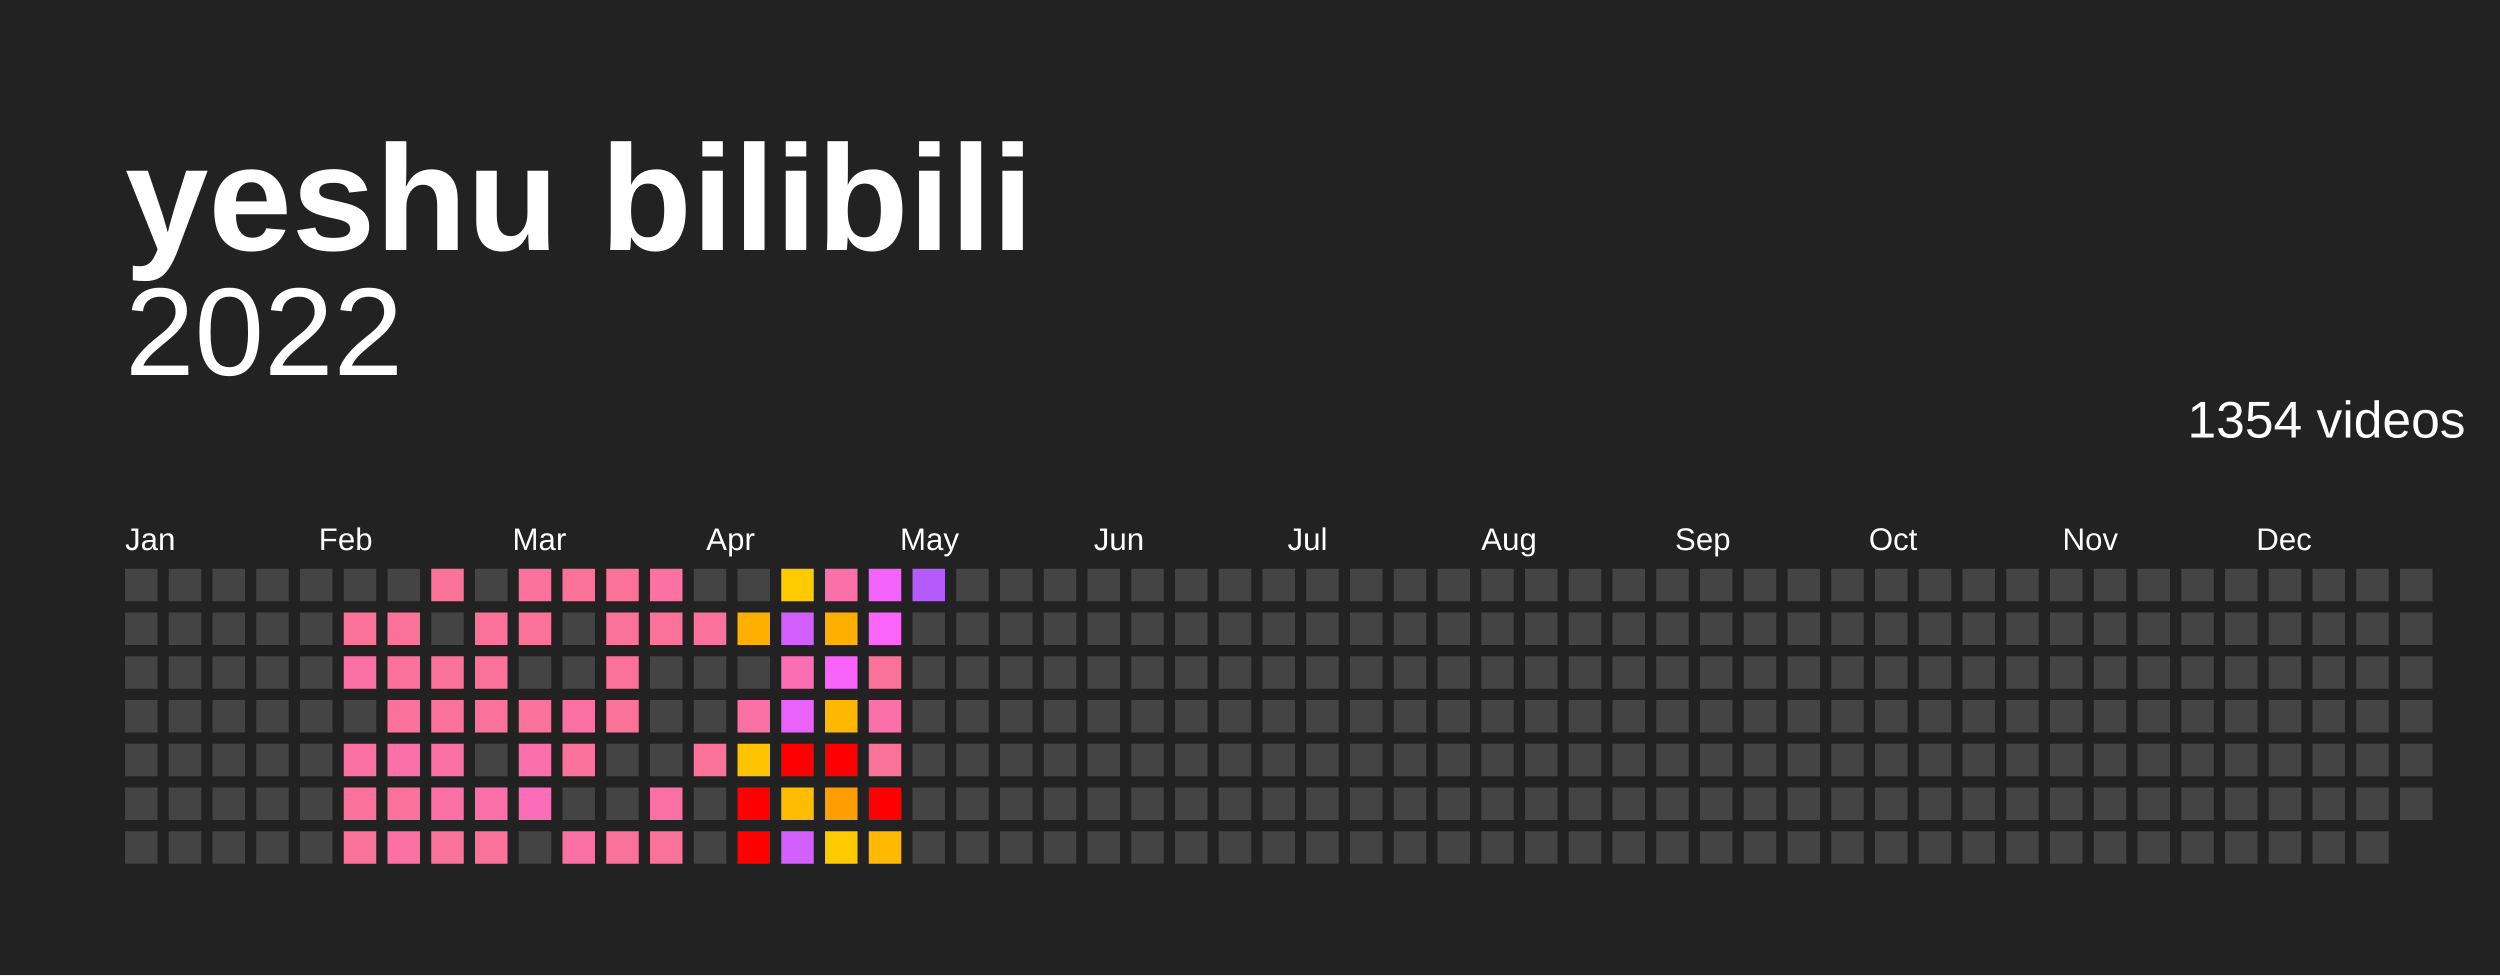
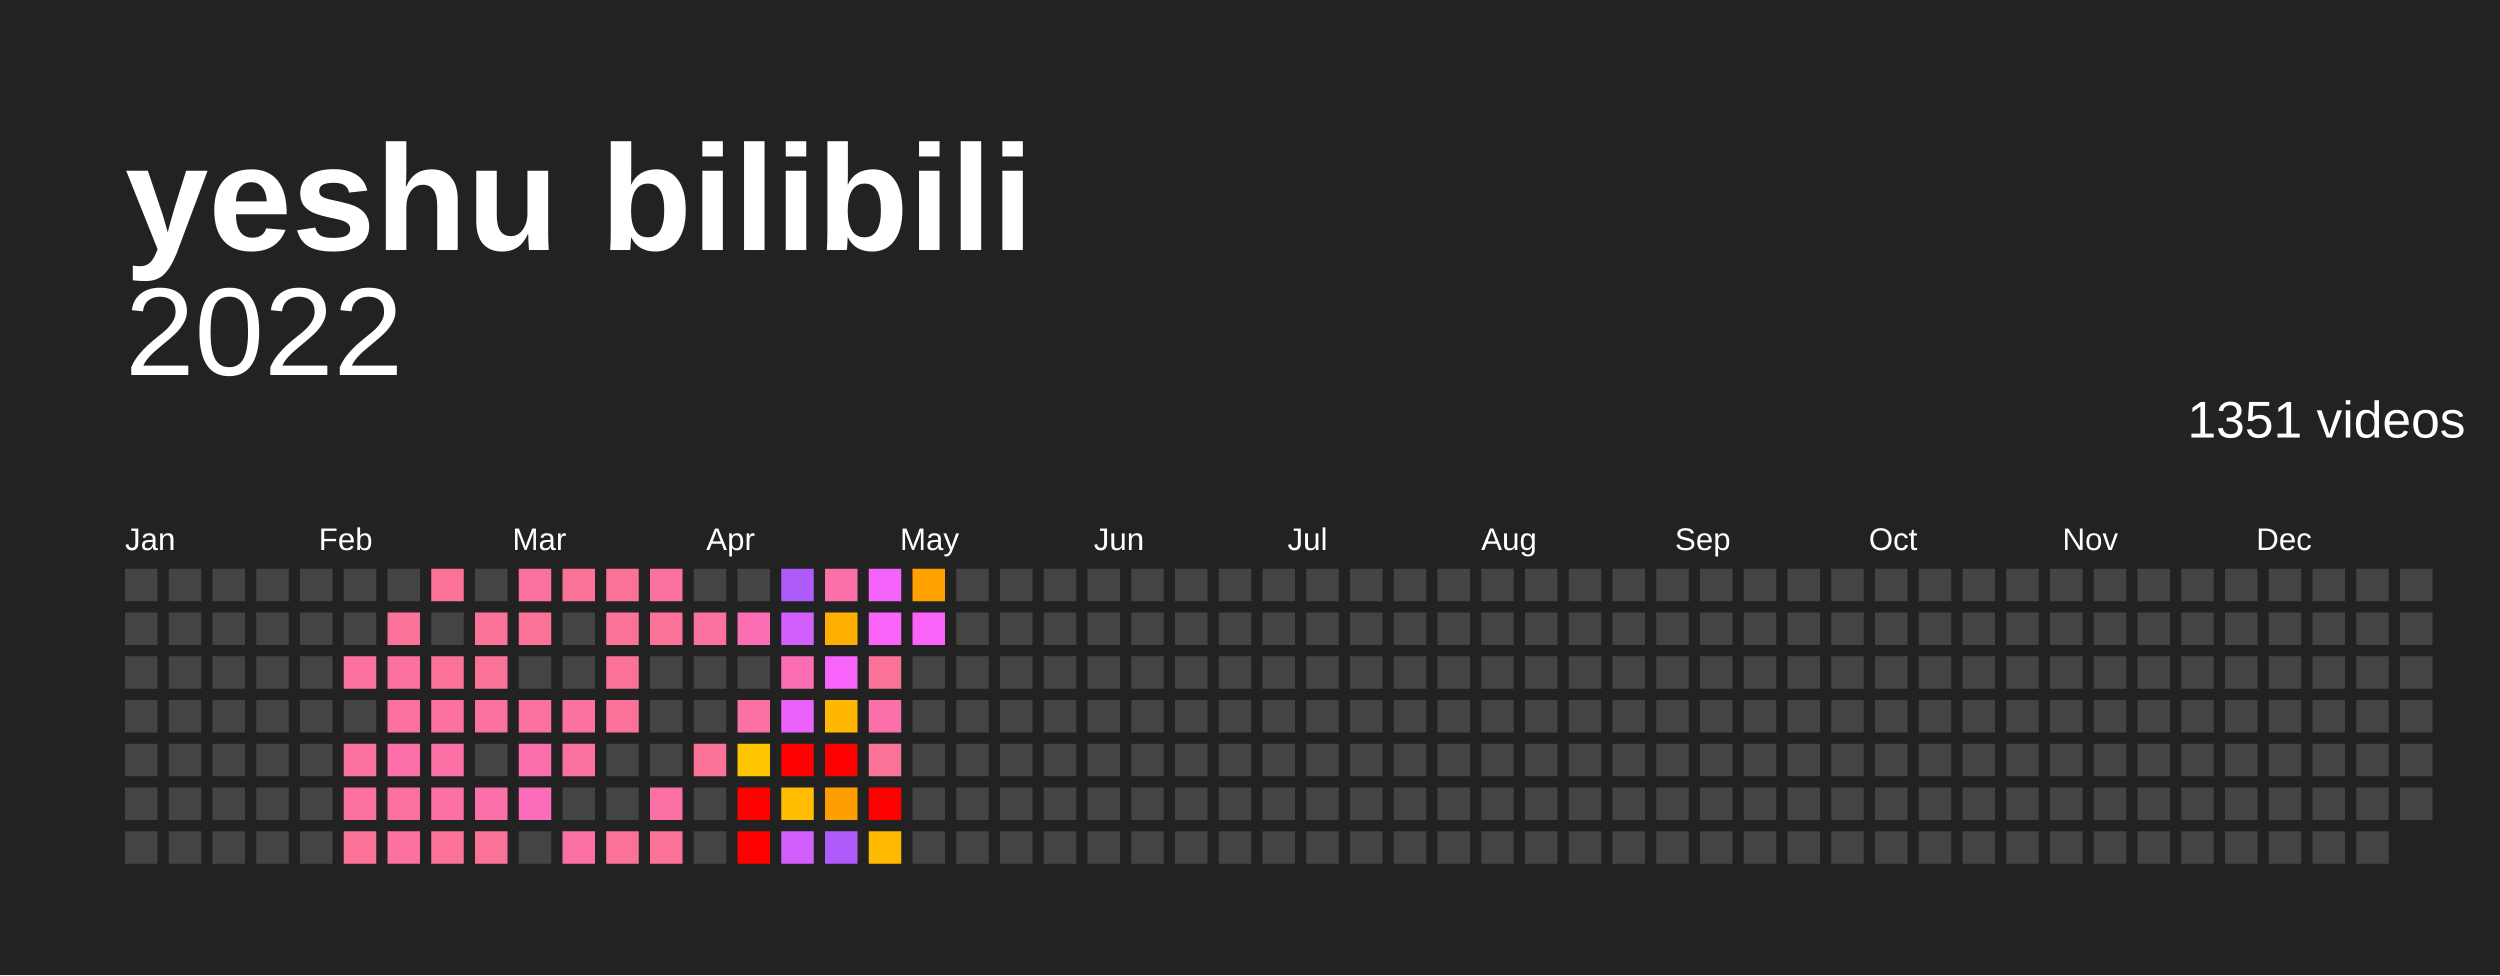
<svg xmlns="http://www.w3.org/2000/svg" baseProfile="full" height="78mm" version="1.1" viewBox="0,0,200,78" width="200mm">
  <defs />
  <rect fill="#222222" height="78" width="200" x="0" y="0" />
  <text fill="#FFFFFF" style="font-size:12px; font-family:Arial; font-weight:bold;" x="10" y="20">yeshu bilibili</text>
  <text alignment-baseline="hanging" fill="#FFFFFF" style="font-size:10.0px; font-family:Arial;" x="10" y="30">2022</text>
-   <text alignment-baseline="hanging" fill="#FFFFFF" style="font-size:4.125px; font-family:Arial;" x="175" y="35">1354 videos</text>
+   <text alignment-baseline="hanging" fill="#FFFFFF" style="font-size:4.125px; font-family:Arial;" x="175" y="35">1351 videos</text>
  <text fill="#FFFFFF" style="font-size:2.5px; font-family:Arial" x="10.0" y="44">Jan</text>
  <text fill="#FFFFFF" style="font-size:2.5px; font-family:Arial" x="25.5" y="44">Feb</text>
  <text fill="#FFFFFF" style="font-size:2.5px; font-family:Arial" x="41.0" y="44">Mar</text>
  <text fill="#FFFFFF" style="font-size:2.5px; font-family:Arial" x="56.5" y="44">Apr</text>
  <text fill="#FFFFFF" style="font-size:2.5px; font-family:Arial" x="72.0" y="44">May</text>
  <text fill="#FFFFFF" style="font-size:2.5px; font-family:Arial" x="87.5" y="44">Jun</text>
  <text fill="#FFFFFF" style="font-size:2.5px; font-family:Arial" x="103.0" y="44">Jul</text>
  <text fill="#FFFFFF" style="font-size:2.5px; font-family:Arial" x="118.5" y="44">Aug</text>
  <text fill="#FFFFFF" style="font-size:2.5px; font-family:Arial" x="134.0" y="44">Sep</text>
  <text fill="#FFFFFF" style="font-size:2.5px; font-family:Arial" x="149.5" y="44">Oct</text>
  <text fill="#FFFFFF" style="font-size:2.5px; font-family:Arial" x="165.0" y="44">Nov</text>
  <text fill="#FFFFFF" style="font-size:2.5px; font-family:Arial" x="180.5" y="44">Dec</text>
  <rect fill="#444444" height="2.6" width="2.6" x="10.0" y="45.5" />
  <rect fill="#444444" height="2.6" width="2.6" x="10.0" y="49.0" />
  <rect fill="#444444" height="2.6" width="2.6" x="10.0" y="52.5" />
  <rect fill="#444444" height="2.6" width="2.6" x="10.0" y="56.0" />
  <rect fill="#444444" height="2.6" width="2.6" x="10.0" y="59.5" />
  <rect fill="#444444" height="2.6" width="2.6" x="10.0" y="63.0" />
  <rect fill="#444444" height="2.6" width="2.6" x="10.0" y="66.5" />
  <rect fill="#444444" height="2.6" width="2.6" x="13.5" y="45.5" />
  <rect fill="#444444" height="2.6" width="2.6" x="13.5" y="49.0" />
  <rect fill="#444444" height="2.6" width="2.6" x="13.5" y="52.5" />
  <rect fill="#444444" height="2.6" width="2.6" x="13.5" y="56.0" />
  <rect fill="#444444" height="2.6" width="2.6" x="13.5" y="59.5" />
  <rect fill="#444444" height="2.6" width="2.6" x="13.5" y="63.0" />
  <rect fill="#444444" height="2.6" width="2.6" x="13.5" y="66.5" />
  <rect fill="#444444" height="2.6" width="2.6" x="17.0" y="45.5" />
  <rect fill="#444444" height="2.6" width="2.6" x="17.0" y="49.0" />
  <rect fill="#444444" height="2.6" width="2.6" x="17.0" y="52.5" />
  <rect fill="#444444" height="2.6" width="2.6" x="17.0" y="56.0" />
  <rect fill="#444444" height="2.6" width="2.6" x="17.0" y="59.5" />
  <rect fill="#444444" height="2.6" width="2.6" x="17.0" y="63.0" />
  <rect fill="#444444" height="2.6" width="2.6" x="17.0" y="66.5" />
  <rect fill="#444444" height="2.6" width="2.6" x="20.5" y="45.5" />
  <rect fill="#444444" height="2.6" width="2.6" x="20.5" y="49.0" />
  <rect fill="#444444" height="2.6" width="2.6" x="20.5" y="52.5" />
  <rect fill="#444444" height="2.6" width="2.6" x="20.5" y="56.0" />
  <rect fill="#444444" height="2.6" width="2.6" x="20.5" y="59.5" />
  <rect fill="#444444" height="2.6" width="2.6" x="20.5" y="63.0" />
  <rect fill="#444444" height="2.6" width="2.6" x="20.5" y="66.5" />
  <rect fill="#444444" height="2.6" width="2.6" x="24.0" y="45.5" />
  <rect fill="#444444" height="2.6" width="2.6" x="24.0" y="49.0" />
  <rect fill="#444444" height="2.6" width="2.6" x="24.0" y="52.5" />
  <rect fill="#444444" height="2.6" width="2.6" x="24.0" y="56.0" />
  <rect fill="#444444" height="2.6" width="2.6" x="24.0" y="59.5" />
  <rect fill="#444444" height="2.6" width="2.6" x="24.0" y="63.0" />
  <rect fill="#444444" height="2.6" width="2.6" x="24.0" y="66.5" />
  <rect fill="#444444" height="2.6" width="2.6" x="27.5" y="45.5" />
-   <rect fill="#fb7299" height="2.6" width="2.6" x="27.5" y="49.0" />
-   <rect fill="#fb70a4" height="2.6" width="2.6" x="27.5" y="52.5" />
+   <rect fill="#444444" height="2.6" width="2.6" x="27.5" y="49.0" />
+   <rect fill="#fb719d" height="2.6" width="2.6" x="27.5" y="52.5" />
  <rect fill="#444444" height="2.6" width="2.6" x="27.5" y="56.0" />
  <rect fill="#fb71a1" height="2.6" width="2.6" x="27.5" y="59.5" />
  <rect fill="#fb719d" height="2.6" width="2.6" x="27.5" y="63.0" />
  <rect fill="#fb7299" height="2.6" width="2.6" x="27.5" y="66.5" />
  <rect fill="#444444" height="2.6" width="2.6" x="31.0" y="45.5" />
  <rect fill="#fb7299" height="2.6" width="2.6" x="31.0" y="49.0" />
  <rect fill="#fb719d" height="2.6" width="2.6" x="31.0" y="52.5" />
  <rect fill="#fb719d" height="2.6" width="2.6" x="31.0" y="56.0" />
  <rect fill="#fb70a8" height="2.6" width="2.6" x="31.0" y="59.5" />
  <rect fill="#fb719d" height="2.6" width="2.6" x="31.0" y="63.0" />
  <rect fill="#fb71a1" height="2.6" width="2.6" x="31.0" y="66.5" />
  <rect fill="#fb7299" height="2.6" width="2.6" x="34.5" y="45.5" />
  <rect fill="#444444" height="2.6" width="2.6" x="34.5" y="49.0" />
  <rect fill="#fb7299" height="2.6" width="2.6" x="34.5" y="52.5" />
  <rect fill="#fb719d" height="2.6" width="2.6" x="34.5" y="56.0" />
  <rect fill="#fb70a4" height="2.6" width="2.6" x="34.5" y="59.5" />
  <rect fill="#fb70a4" height="2.6" width="2.6" x="34.5" y="63.0" />
  <rect fill="#fb7299" height="2.6" width="2.6" x="34.5" y="66.5" />
  <rect fill="#444444" height="2.6" width="2.6" x="38.0" y="45.5" />
  <rect fill="#fb7299" height="2.6" width="2.6" x="38.0" y="49.0" />
  <rect fill="#fb7299" height="2.6" width="2.6" x="38.0" y="52.5" />
  <rect fill="#fb719d" height="2.6" width="2.6" x="38.0" y="56.0" />
  <rect fill="#444444" height="2.6" width="2.6" x="38.0" y="59.5" />
  <rect fill="#fb70a8" height="2.6" width="2.6" x="38.0" y="63.0" />
  <rect fill="#fb7299" height="2.6" width="2.6" x="38.0" y="66.5" />
  <rect fill="#fb719d" height="2.6" width="2.6" x="41.5" y="45.5" />
  <rect fill="#fb7299" height="2.6" width="2.6" x="41.5" y="49.0" />
  <rect fill="#444444" height="2.6" width="2.6" x="41.5" y="52.5" />
  <rect fill="#fb719d" height="2.6" width="2.6" x="41.5" y="56.0" />
  <rect fill="#fb6fac" height="2.6" width="2.6" x="41.5" y="59.5" />
  <rect fill="#fb6db8" height="2.6" width="2.6" x="41.5" y="63.0" />
  <rect fill="#444444" height="2.6" width="2.6" x="41.5" y="66.5" />
  <rect fill="#fb7299" height="2.6" width="2.6" x="45.0" y="45.5" />
  <rect fill="#444444" height="2.6" width="2.6" x="45.0" y="49.0" />
  <rect fill="#444444" height="2.6" width="2.6" x="45.0" y="52.5" />
  <rect fill="#fb71a1" height="2.6" width="2.6" x="45.0" y="56.0" />
  <rect fill="#fb719d" height="2.6" width="2.6" x="45.0" y="59.5" />
  <rect fill="#444444" height="2.6" width="2.6" x="45.0" y="63.0" />
  <rect fill="#fb70a4" height="2.6" width="2.6" x="45.0" y="66.5" />
  <rect fill="#fb7299" height="2.6" width="2.6" x="48.5" y="45.5" />
  <rect fill="#fb7299" height="2.6" width="2.6" x="48.5" y="49.0" />
  <rect fill="#fb7299" height="2.6" width="2.6" x="48.5" y="52.5" />
  <rect fill="#fb7299" height="2.6" width="2.6" x="48.5" y="56.0" />
  <rect fill="#444444" height="2.6" width="2.6" x="48.5" y="59.5" />
  <rect fill="#444444" height="2.6" width="2.6" x="48.5" y="63.0" />
  <rect fill="#fb7299" height="2.6" width="2.6" x="48.5" y="66.5" />
  <rect fill="#fb71a1" height="2.6" width="2.6" x="52.0" y="45.5" />
  <rect fill="#fb7299" height="2.6" width="2.6" x="52.0" y="49.0" />
  <rect fill="#444444" height="2.6" width="2.6" x="52.0" y="52.5" />
  <rect fill="#444444" height="2.6" width="2.6" x="52.0" y="56.0" />
  <rect fill="#444444" height="2.6" width="2.6" x="52.0" y="59.5" />
  <rect fill="#fb70a4" height="2.6" width="2.6" x="52.0" y="63.0" />
  <rect fill="#fb7299" height="2.6" width="2.6" x="52.0" y="66.5" />
  <rect fill="#444444" height="2.6" width="2.6" x="55.5" y="45.5" />
  <rect fill="#fb719d" height="2.6" width="2.6" x="55.5" y="49.0" />
  <rect fill="#444444" height="2.6" width="2.6" x="55.5" y="52.5" />
  <rect fill="#444444" height="2.6" width="2.6" x="55.5" y="56.0" />
  <rect fill="#fb7299" height="2.6" width="2.6" x="55.5" y="59.5" />
  <rect fill="#444444" height="2.6" width="2.6" x="55.5" y="63.0" />
  <rect fill="#444444" height="2.6" width="2.6" x="55.5" y="66.5" />
  <rect fill="#444444" height="2.6" width="2.6" x="59.0" y="45.5" />
-   <rect fill="#ffaf00" height="2.6" width="2.6" x="59.0" y="49.0" />
+   <rect fill="#fb6eb4" height="2.6" width="2.6" x="59.0" y="49.0" />
  <rect fill="#444444" height="2.6" width="2.6" x="59.0" y="52.5" />
  <rect fill="#fb70a4" height="2.6" width="2.6" x="59.0" y="56.0" />
  <rect fill="#ffc400" height="2.6" width="2.6" x="59.0" y="59.5" />
  <rect fill="red" height="2.6" width="2.6" x="59.0" y="63.0" />
  <rect fill="red" height="2.6" width="2.6" x="59.0" y="66.5" />
-   <rect fill="#ffca00" height="2.6" width="2.6" x="62.5" y="45.5" />
+   <rect fill="#af5bfb" height="2.6" width="2.6" x="62.5" y="45.5" />
  <rect fill="#d25ffb" height="2.6" width="2.6" x="62.5" y="49.0" />
  <rect fill="#fb6eb4" height="2.6" width="2.6" x="62.5" y="52.5" />
  <rect fill="#ea62fb" height="2.6" width="2.6" x="62.5" y="56.0" />
  <rect fill="red" height="2.6" width="2.6" x="62.5" y="59.5" />
  <rect fill="#ffbc00" height="2.6" width="2.6" x="62.5" y="63.0" />
  <rect fill="#d25ffb" height="2.6" width="2.6" x="62.5" y="66.5" />
  <rect fill="#fb70a8" height="2.6" width="2.6" x="66.0" y="45.5" />
  <rect fill="#ffaf00" height="2.6" width="2.6" x="66.0" y="49.0" />
  <rect fill="#f864fb" height="2.6" width="2.6" x="66.0" y="52.5" />
  <rect fill="#ffb700" height="2.6" width="2.6" x="66.0" y="56.0" />
  <rect fill="red" height="2.6" width="2.6" x="66.0" y="59.5" />
  <rect fill="#ff9e00" height="2.6" width="2.6" x="66.0" y="63.0" />
-   <rect fill="#ffca00" height="2.6" width="2.6" x="66.0" y="66.5" />
+   <rect fill="#af5bfb" height="2.6" width="2.6" x="66.0" y="66.5" />
  <rect fill="#f463fb" height="2.6" width="2.6" x="69.5" y="45.5" />
  <rect fill="#fb64f9" height="2.6" width="2.6" x="69.5" y="49.0" />
  <rect fill="#fb7299" height="2.6" width="2.6" x="69.5" y="52.5" />
  <rect fill="#fb70a8" height="2.6" width="2.6" x="69.5" y="56.0" />
  <rect fill="#fb7299" height="2.6" width="2.6" x="69.5" y="59.5" />
  <rect fill="red" height="2.6" width="2.6" x="69.5" y="63.0" />
  <rect fill="#ffb900" height="2.6" width="2.6" x="69.5" y="66.5" />
-   <rect fill="#b45bfb" height="2.6" width="2.6" x="73.0" y="45.5" />
-   <rect fill="#444444" height="2.6" width="2.6" x="73.0" y="49.0" />
+   <rect fill="#ffa200" height="2.6" width="2.6" x="73.0" y="45.5" />
+   <rect fill="#fb64f9" height="2.6" width="2.6" x="73.0" y="49.0" />
  <rect fill="#444444" height="2.6" width="2.6" x="73.0" y="52.5" />
  <rect fill="#444444" height="2.6" width="2.6" x="73.0" y="56.0" />
  <rect fill="#444444" height="2.6" width="2.6" x="73.0" y="59.5" />
  <rect fill="#444444" height="2.6" width="2.6" x="73.0" y="63.0" />
  <rect fill="#444444" height="2.6" width="2.6" x="73.0" y="66.5" />
  <rect fill="#444444" height="2.6" width="2.6" x="76.5" y="45.5" />
  <rect fill="#444444" height="2.6" width="2.6" x="76.5" y="49.0" />
  <rect fill="#444444" height="2.6" width="2.6" x="76.5" y="52.5" />
  <rect fill="#444444" height="2.6" width="2.6" x="76.5" y="56.0" />
  <rect fill="#444444" height="2.6" width="2.6" x="76.5" y="59.5" />
  <rect fill="#444444" height="2.6" width="2.6" x="76.5" y="63.0" />
  <rect fill="#444444" height="2.6" width="2.6" x="76.5" y="66.5" />
  <rect fill="#444444" height="2.6" width="2.6" x="80.0" y="45.5" />
  <rect fill="#444444" height="2.6" width="2.6" x="80.0" y="49.0" />
  <rect fill="#444444" height="2.6" width="2.6" x="80.0" y="52.5" />
  <rect fill="#444444" height="2.6" width="2.6" x="80.0" y="56.0" />
  <rect fill="#444444" height="2.6" width="2.6" x="80.0" y="59.5" />
  <rect fill="#444444" height="2.6" width="2.6" x="80.0" y="63.0" />
  <rect fill="#444444" height="2.6" width="2.6" x="80.0" y="66.5" />
  <rect fill="#444444" height="2.6" width="2.6" x="83.5" y="45.5" />
  <rect fill="#444444" height="2.6" width="2.6" x="83.5" y="49.0" />
  <rect fill="#444444" height="2.6" width="2.6" x="83.5" y="52.5" />
  <rect fill="#444444" height="2.6" width="2.6" x="83.5" y="56.0" />
  <rect fill="#444444" height="2.6" width="2.6" x="83.5" y="59.5" />
  <rect fill="#444444" height="2.6" width="2.6" x="83.5" y="63.0" />
  <rect fill="#444444" height="2.6" width="2.6" x="83.5" y="66.5" />
  <rect fill="#444444" height="2.6" width="2.6" x="87.0" y="45.5" />
  <rect fill="#444444" height="2.6" width="2.6" x="87.0" y="49.0" />
  <rect fill="#444444" height="2.6" width="2.6" x="87.0" y="52.5" />
  <rect fill="#444444" height="2.6" width="2.6" x="87.0" y="56.0" />
  <rect fill="#444444" height="2.6" width="2.6" x="87.0" y="59.5" />
  <rect fill="#444444" height="2.6" width="2.6" x="87.0" y="63.0" />
  <rect fill="#444444" height="2.6" width="2.6" x="87.0" y="66.5" />
  <rect fill="#444444" height="2.6" width="2.6" x="90.5" y="45.5" />
  <rect fill="#444444" height="2.6" width="2.6" x="90.5" y="49.0" />
  <rect fill="#444444" height="2.6" width="2.6" x="90.5" y="52.5" />
  <rect fill="#444444" height="2.6" width="2.6" x="90.5" y="56.0" />
  <rect fill="#444444" height="2.6" width="2.6" x="90.5" y="59.5" />
  <rect fill="#444444" height="2.6" width="2.6" x="90.5" y="63.0" />
  <rect fill="#444444" height="2.6" width="2.6" x="90.5" y="66.5" />
  <rect fill="#444444" height="2.6" width="2.6" x="94.0" y="45.5" />
  <rect fill="#444444" height="2.6" width="2.6" x="94.0" y="49.0" />
  <rect fill="#444444" height="2.6" width="2.6" x="94.0" y="52.5" />
  <rect fill="#444444" height="2.6" width="2.6" x="94.0" y="56.0" />
  <rect fill="#444444" height="2.6" width="2.6" x="94.0" y="59.5" />
  <rect fill="#444444" height="2.6" width="2.6" x="94.0" y="63.0" />
  <rect fill="#444444" height="2.6" width="2.6" x="94.0" y="66.5" />
  <rect fill="#444444" height="2.6" width="2.6" x="97.5" y="45.5" />
  <rect fill="#444444" height="2.6" width="2.6" x="97.5" y="49.0" />
  <rect fill="#444444" height="2.6" width="2.6" x="97.5" y="52.5" />
  <rect fill="#444444" height="2.6" width="2.6" x="97.5" y="56.0" />
  <rect fill="#444444" height="2.6" width="2.6" x="97.5" y="59.5" />
  <rect fill="#444444" height="2.6" width="2.6" x="97.5" y="63.0" />
  <rect fill="#444444" height="2.6" width="2.6" x="97.5" y="66.5" />
  <rect fill="#444444" height="2.6" width="2.6" x="101.0" y="45.5" />
  <rect fill="#444444" height="2.6" width="2.6" x="101.0" y="49.0" />
  <rect fill="#444444" height="2.6" width="2.6" x="101.0" y="52.5" />
  <rect fill="#444444" height="2.6" width="2.6" x="101.0" y="56.0" />
  <rect fill="#444444" height="2.6" width="2.6" x="101.0" y="59.5" />
  <rect fill="#444444" height="2.6" width="2.6" x="101.0" y="63.0" />
  <rect fill="#444444" height="2.6" width="2.6" x="101.0" y="66.5" />
  <rect fill="#444444" height="2.6" width="2.6" x="104.5" y="45.5" />
  <rect fill="#444444" height="2.6" width="2.6" x="104.5" y="49.0" />
  <rect fill="#444444" height="2.6" width="2.6" x="104.5" y="52.5" />
  <rect fill="#444444" height="2.6" width="2.6" x="104.5" y="56.0" />
  <rect fill="#444444" height="2.6" width="2.6" x="104.5" y="59.5" />
  <rect fill="#444444" height="2.6" width="2.6" x="104.5" y="63.0" />
  <rect fill="#444444" height="2.6" width="2.6" x="104.5" y="66.5" />
  <rect fill="#444444" height="2.6" width="2.6" x="108.0" y="45.5" />
  <rect fill="#444444" height="2.6" width="2.6" x="108.0" y="49.0" />
  <rect fill="#444444" height="2.6" width="2.6" x="108.0" y="52.5" />
  <rect fill="#444444" height="2.6" width="2.6" x="108.0" y="56.0" />
  <rect fill="#444444" height="2.6" width="2.6" x="108.0" y="59.5" />
  <rect fill="#444444" height="2.6" width="2.6" x="108.0" y="63.0" />
  <rect fill="#444444" height="2.6" width="2.6" x="108.0" y="66.5" />
  <rect fill="#444444" height="2.6" width="2.6" x="111.5" y="45.5" />
  <rect fill="#444444" height="2.6" width="2.6" x="111.5" y="49.0" />
  <rect fill="#444444" height="2.6" width="2.6" x="111.5" y="52.5" />
  <rect fill="#444444" height="2.6" width="2.6" x="111.5" y="56.0" />
  <rect fill="#444444" height="2.6" width="2.6" x="111.5" y="59.5" />
  <rect fill="#444444" height="2.6" width="2.6" x="111.5" y="63.0" />
  <rect fill="#444444" height="2.6" width="2.6" x="111.5" y="66.5" />
  <rect fill="#444444" height="2.6" width="2.6" x="115.0" y="45.5" />
  <rect fill="#444444" height="2.6" width="2.6" x="115.0" y="49.0" />
  <rect fill="#444444" height="2.6" width="2.6" x="115.0" y="52.5" />
  <rect fill="#444444" height="2.6" width="2.6" x="115.0" y="56.0" />
  <rect fill="#444444" height="2.6" width="2.6" x="115.0" y="59.5" />
  <rect fill="#444444" height="2.6" width="2.6" x="115.0" y="63.0" />
  <rect fill="#444444" height="2.6" width="2.6" x="115.0" y="66.5" />
  <rect fill="#444444" height="2.6" width="2.6" x="118.5" y="45.5" />
  <rect fill="#444444" height="2.6" width="2.6" x="118.5" y="49.0" />
  <rect fill="#444444" height="2.6" width="2.6" x="118.5" y="52.5" />
  <rect fill="#444444" height="2.6" width="2.6" x="118.5" y="56.0" />
  <rect fill="#444444" height="2.6" width="2.6" x="118.5" y="59.5" />
  <rect fill="#444444" height="2.6" width="2.6" x="118.5" y="63.0" />
  <rect fill="#444444" height="2.6" width="2.6" x="118.5" y="66.5" />
  <rect fill="#444444" height="2.6" width="2.6" x="122.0" y="45.5" />
  <rect fill="#444444" height="2.6" width="2.6" x="122.0" y="49.0" />
  <rect fill="#444444" height="2.6" width="2.6" x="122.0" y="52.5" />
  <rect fill="#444444" height="2.6" width="2.6" x="122.0" y="56.0" />
  <rect fill="#444444" height="2.6" width="2.6" x="122.0" y="59.5" />
  <rect fill="#444444" height="2.6" width="2.6" x="122.0" y="63.0" />
  <rect fill="#444444" height="2.6" width="2.6" x="122.0" y="66.5" />
  <rect fill="#444444" height="2.6" width="2.6" x="125.5" y="45.5" />
  <rect fill="#444444" height="2.6" width="2.6" x="125.5" y="49.0" />
  <rect fill="#444444" height="2.6" width="2.6" x="125.5" y="52.5" />
  <rect fill="#444444" height="2.6" width="2.6" x="125.5" y="56.0" />
  <rect fill="#444444" height="2.6" width="2.6" x="125.5" y="59.5" />
  <rect fill="#444444" height="2.6" width="2.6" x="125.5" y="63.0" />
  <rect fill="#444444" height="2.6" width="2.6" x="125.5" y="66.5" />
  <rect fill="#444444" height="2.6" width="2.6" x="129.0" y="45.5" />
  <rect fill="#444444" height="2.6" width="2.6" x="129.0" y="49.0" />
  <rect fill="#444444" height="2.6" width="2.6" x="129.0" y="52.5" />
  <rect fill="#444444" height="2.6" width="2.6" x="129.0" y="56.0" />
  <rect fill="#444444" height="2.6" width="2.6" x="129.0" y="59.5" />
  <rect fill="#444444" height="2.6" width="2.6" x="129.0" y="63.0" />
  <rect fill="#444444" height="2.6" width="2.6" x="129.0" y="66.5" />
  <rect fill="#444444" height="2.6" width="2.6" x="132.5" y="45.5" />
  <rect fill="#444444" height="2.6" width="2.6" x="132.5" y="49.0" />
  <rect fill="#444444" height="2.6" width="2.6" x="132.5" y="52.5" />
  <rect fill="#444444" height="2.6" width="2.6" x="132.5" y="56.0" />
  <rect fill="#444444" height="2.6" width="2.6" x="132.5" y="59.5" />
  <rect fill="#444444" height="2.6" width="2.6" x="132.5" y="63.0" />
  <rect fill="#444444" height="2.6" width="2.6" x="132.5" y="66.5" />
  <rect fill="#444444" height="2.6" width="2.6" x="136.0" y="45.5" />
  <rect fill="#444444" height="2.6" width="2.6" x="136.0" y="49.0" />
  <rect fill="#444444" height="2.6" width="2.6" x="136.0" y="52.5" />
  <rect fill="#444444" height="2.6" width="2.6" x="136.0" y="56.0" />
  <rect fill="#444444" height="2.6" width="2.6" x="136.0" y="59.5" />
  <rect fill="#444444" height="2.6" width="2.6" x="136.0" y="63.0" />
  <rect fill="#444444" height="2.6" width="2.6" x="136.0" y="66.5" />
  <rect fill="#444444" height="2.6" width="2.6" x="139.5" y="45.5" />
  <rect fill="#444444" height="2.6" width="2.6" x="139.5" y="49.0" />
  <rect fill="#444444" height="2.6" width="2.6" x="139.5" y="52.5" />
  <rect fill="#444444" height="2.6" width="2.6" x="139.5" y="56.0" />
  <rect fill="#444444" height="2.6" width="2.6" x="139.5" y="59.5" />
  <rect fill="#444444" height="2.6" width="2.6" x="139.5" y="63.0" />
  <rect fill="#444444" height="2.6" width="2.6" x="139.5" y="66.5" />
  <rect fill="#444444" height="2.6" width="2.6" x="143.0" y="45.5" />
  <rect fill="#444444" height="2.6" width="2.6" x="143.0" y="49.0" />
  <rect fill="#444444" height="2.6" width="2.6" x="143.0" y="52.5" />
  <rect fill="#444444" height="2.6" width="2.6" x="143.0" y="56.0" />
  <rect fill="#444444" height="2.6" width="2.6" x="143.0" y="59.5" />
  <rect fill="#444444" height="2.6" width="2.6" x="143.0" y="63.0" />
  <rect fill="#444444" height="2.6" width="2.6" x="143.0" y="66.5" />
  <rect fill="#444444" height="2.6" width="2.6" x="146.5" y="45.5" />
  <rect fill="#444444" height="2.6" width="2.6" x="146.5" y="49.0" />
  <rect fill="#444444" height="2.6" width="2.6" x="146.5" y="52.5" />
  <rect fill="#444444" height="2.6" width="2.6" x="146.5" y="56.0" />
  <rect fill="#444444" height="2.6" width="2.6" x="146.5" y="59.5" />
  <rect fill="#444444" height="2.6" width="2.6" x="146.5" y="63.0" />
  <rect fill="#444444" height="2.6" width="2.6" x="146.5" y="66.5" />
  <rect fill="#444444" height="2.6" width="2.6" x="150.0" y="45.5" />
  <rect fill="#444444" height="2.6" width="2.6" x="150.0" y="49.0" />
  <rect fill="#444444" height="2.6" width="2.6" x="150.0" y="52.5" />
  <rect fill="#444444" height="2.6" width="2.6" x="150.0" y="56.0" />
  <rect fill="#444444" height="2.6" width="2.6" x="150.0" y="59.5" />
  <rect fill="#444444" height="2.6" width="2.6" x="150.0" y="63.0" />
  <rect fill="#444444" height="2.6" width="2.6" x="150.0" y="66.5" />
  <rect fill="#444444" height="2.6" width="2.6" x="153.5" y="45.5" />
  <rect fill="#444444" height="2.6" width="2.6" x="153.5" y="49.0" />
  <rect fill="#444444" height="2.6" width="2.6" x="153.5" y="52.5" />
  <rect fill="#444444" height="2.6" width="2.6" x="153.5" y="56.0" />
  <rect fill="#444444" height="2.6" width="2.6" x="153.5" y="59.5" />
  <rect fill="#444444" height="2.6" width="2.6" x="153.5" y="63.0" />
  <rect fill="#444444" height="2.6" width="2.6" x="153.5" y="66.5" />
  <rect fill="#444444" height="2.6" width="2.6" x="157.0" y="45.5" />
  <rect fill="#444444" height="2.6" width="2.6" x="157.0" y="49.0" />
  <rect fill="#444444" height="2.6" width="2.6" x="157.0" y="52.5" />
  <rect fill="#444444" height="2.6" width="2.6" x="157.0" y="56.0" />
  <rect fill="#444444" height="2.6" width="2.6" x="157.0" y="59.5" />
  <rect fill="#444444" height="2.6" width="2.6" x="157.0" y="63.0" />
  <rect fill="#444444" height="2.6" width="2.6" x="157.0" y="66.5" />
  <rect fill="#444444" height="2.6" width="2.6" x="160.5" y="45.5" />
  <rect fill="#444444" height="2.6" width="2.6" x="160.5" y="49.0" />
  <rect fill="#444444" height="2.6" width="2.6" x="160.5" y="52.5" />
  <rect fill="#444444" height="2.6" width="2.6" x="160.5" y="56.0" />
  <rect fill="#444444" height="2.6" width="2.6" x="160.5" y="59.5" />
  <rect fill="#444444" height="2.6" width="2.6" x="160.5" y="63.0" />
  <rect fill="#444444" height="2.6" width="2.6" x="160.5" y="66.5" />
  <rect fill="#444444" height="2.6" width="2.6" x="164.0" y="45.5" />
  <rect fill="#444444" height="2.6" width="2.6" x="164.0" y="49.0" />
  <rect fill="#444444" height="2.6" width="2.6" x="164.0" y="52.5" />
  <rect fill="#444444" height="2.6" width="2.6" x="164.0" y="56.0" />
  <rect fill="#444444" height="2.6" width="2.6" x="164.0" y="59.5" />
  <rect fill="#444444" height="2.6" width="2.6" x="164.0" y="63.0" />
  <rect fill="#444444" height="2.6" width="2.6" x="164.0" y="66.5" />
  <rect fill="#444444" height="2.6" width="2.6" x="167.5" y="45.5" />
  <rect fill="#444444" height="2.6" width="2.6" x="167.5" y="49.0" />
  <rect fill="#444444" height="2.6" width="2.6" x="167.5" y="52.5" />
  <rect fill="#444444" height="2.6" width="2.6" x="167.5" y="56.0" />
  <rect fill="#444444" height="2.6" width="2.6" x="167.5" y="59.5" />
  <rect fill="#444444" height="2.6" width="2.6" x="167.5" y="63.0" />
  <rect fill="#444444" height="2.6" width="2.6" x="167.5" y="66.5" />
  <rect fill="#444444" height="2.6" width="2.6" x="171.0" y="45.5" />
  <rect fill="#444444" height="2.6" width="2.6" x="171.0" y="49.0" />
  <rect fill="#444444" height="2.6" width="2.6" x="171.0" y="52.5" />
  <rect fill="#444444" height="2.6" width="2.6" x="171.0" y="56.0" />
  <rect fill="#444444" height="2.6" width="2.6" x="171.0" y="59.5" />
  <rect fill="#444444" height="2.6" width="2.6" x="171.0" y="63.0" />
  <rect fill="#444444" height="2.6" width="2.6" x="171.0" y="66.5" />
  <rect fill="#444444" height="2.6" width="2.6" x="174.5" y="45.5" />
  <rect fill="#444444" height="2.6" width="2.6" x="174.5" y="49.0" />
  <rect fill="#444444" height="2.6" width="2.6" x="174.5" y="52.5" />
  <rect fill="#444444" height="2.6" width="2.6" x="174.5" y="56.0" />
  <rect fill="#444444" height="2.6" width="2.6" x="174.5" y="59.5" />
  <rect fill="#444444" height="2.6" width="2.6" x="174.5" y="63.0" />
  <rect fill="#444444" height="2.6" width="2.6" x="174.5" y="66.5" />
  <rect fill="#444444" height="2.6" width="2.6" x="178.0" y="45.5" />
  <rect fill="#444444" height="2.6" width="2.6" x="178.0" y="49.0" />
  <rect fill="#444444" height="2.6" width="2.6" x="178.0" y="52.5" />
  <rect fill="#444444" height="2.6" width="2.6" x="178.0" y="56.0" />
  <rect fill="#444444" height="2.6" width="2.6" x="178.0" y="59.5" />
  <rect fill="#444444" height="2.6" width="2.6" x="178.0" y="63.0" />
  <rect fill="#444444" height="2.6" width="2.6" x="178.0" y="66.5" />
  <rect fill="#444444" height="2.6" width="2.6" x="181.5" y="45.5" />
  <rect fill="#444444" height="2.6" width="2.6" x="181.5" y="49.0" />
  <rect fill="#444444" height="2.6" width="2.6" x="181.5" y="52.5" />
  <rect fill="#444444" height="2.6" width="2.6" x="181.5" y="56.0" />
  <rect fill="#444444" height="2.6" width="2.6" x="181.5" y="59.5" />
  <rect fill="#444444" height="2.6" width="2.6" x="181.5" y="63.0" />
  <rect fill="#444444" height="2.6" width="2.6" x="181.5" y="66.5" />
  <rect fill="#444444" height="2.6" width="2.6" x="185.0" y="45.5" />
  <rect fill="#444444" height="2.6" width="2.6" x="185.0" y="49.0" />
  <rect fill="#444444" height="2.6" width="2.6" x="185.0" y="52.5" />
  <rect fill="#444444" height="2.6" width="2.6" x="185.0" y="56.0" />
  <rect fill="#444444" height="2.6" width="2.6" x="185.0" y="59.5" />
  <rect fill="#444444" height="2.6" width="2.6" x="185.0" y="63.0" />
  <rect fill="#444444" height="2.6" width="2.6" x="185.0" y="66.5" />
  <rect fill="#444444" height="2.6" width="2.6" x="188.5" y="45.5" />
  <rect fill="#444444" height="2.6" width="2.6" x="188.5" y="49.0" />
  <rect fill="#444444" height="2.6" width="2.6" x="188.5" y="52.5" />
  <rect fill="#444444" height="2.6" width="2.6" x="188.5" y="56.0" />
  <rect fill="#444444" height="2.6" width="2.6" x="188.5" y="59.5" />
  <rect fill="#444444" height="2.6" width="2.6" x="188.5" y="63.0" />
  <rect fill="#444444" height="2.6" width="2.6" x="188.5" y="66.5" />
  <rect fill="#444444" height="2.6" width="2.6" x="192.0" y="45.5" />
  <rect fill="#444444" height="2.6" width="2.6" x="192.0" y="49.0" />
  <rect fill="#444444" height="2.6" width="2.6" x="192.0" y="52.5" />
  <rect fill="#444444" height="2.6" width="2.6" x="192.0" y="56.0" />
  <rect fill="#444444" height="2.6" width="2.6" x="192.0" y="59.5" />
  <rect fill="#444444" height="2.6" width="2.6" x="192.0" y="63.0" />
</svg>
